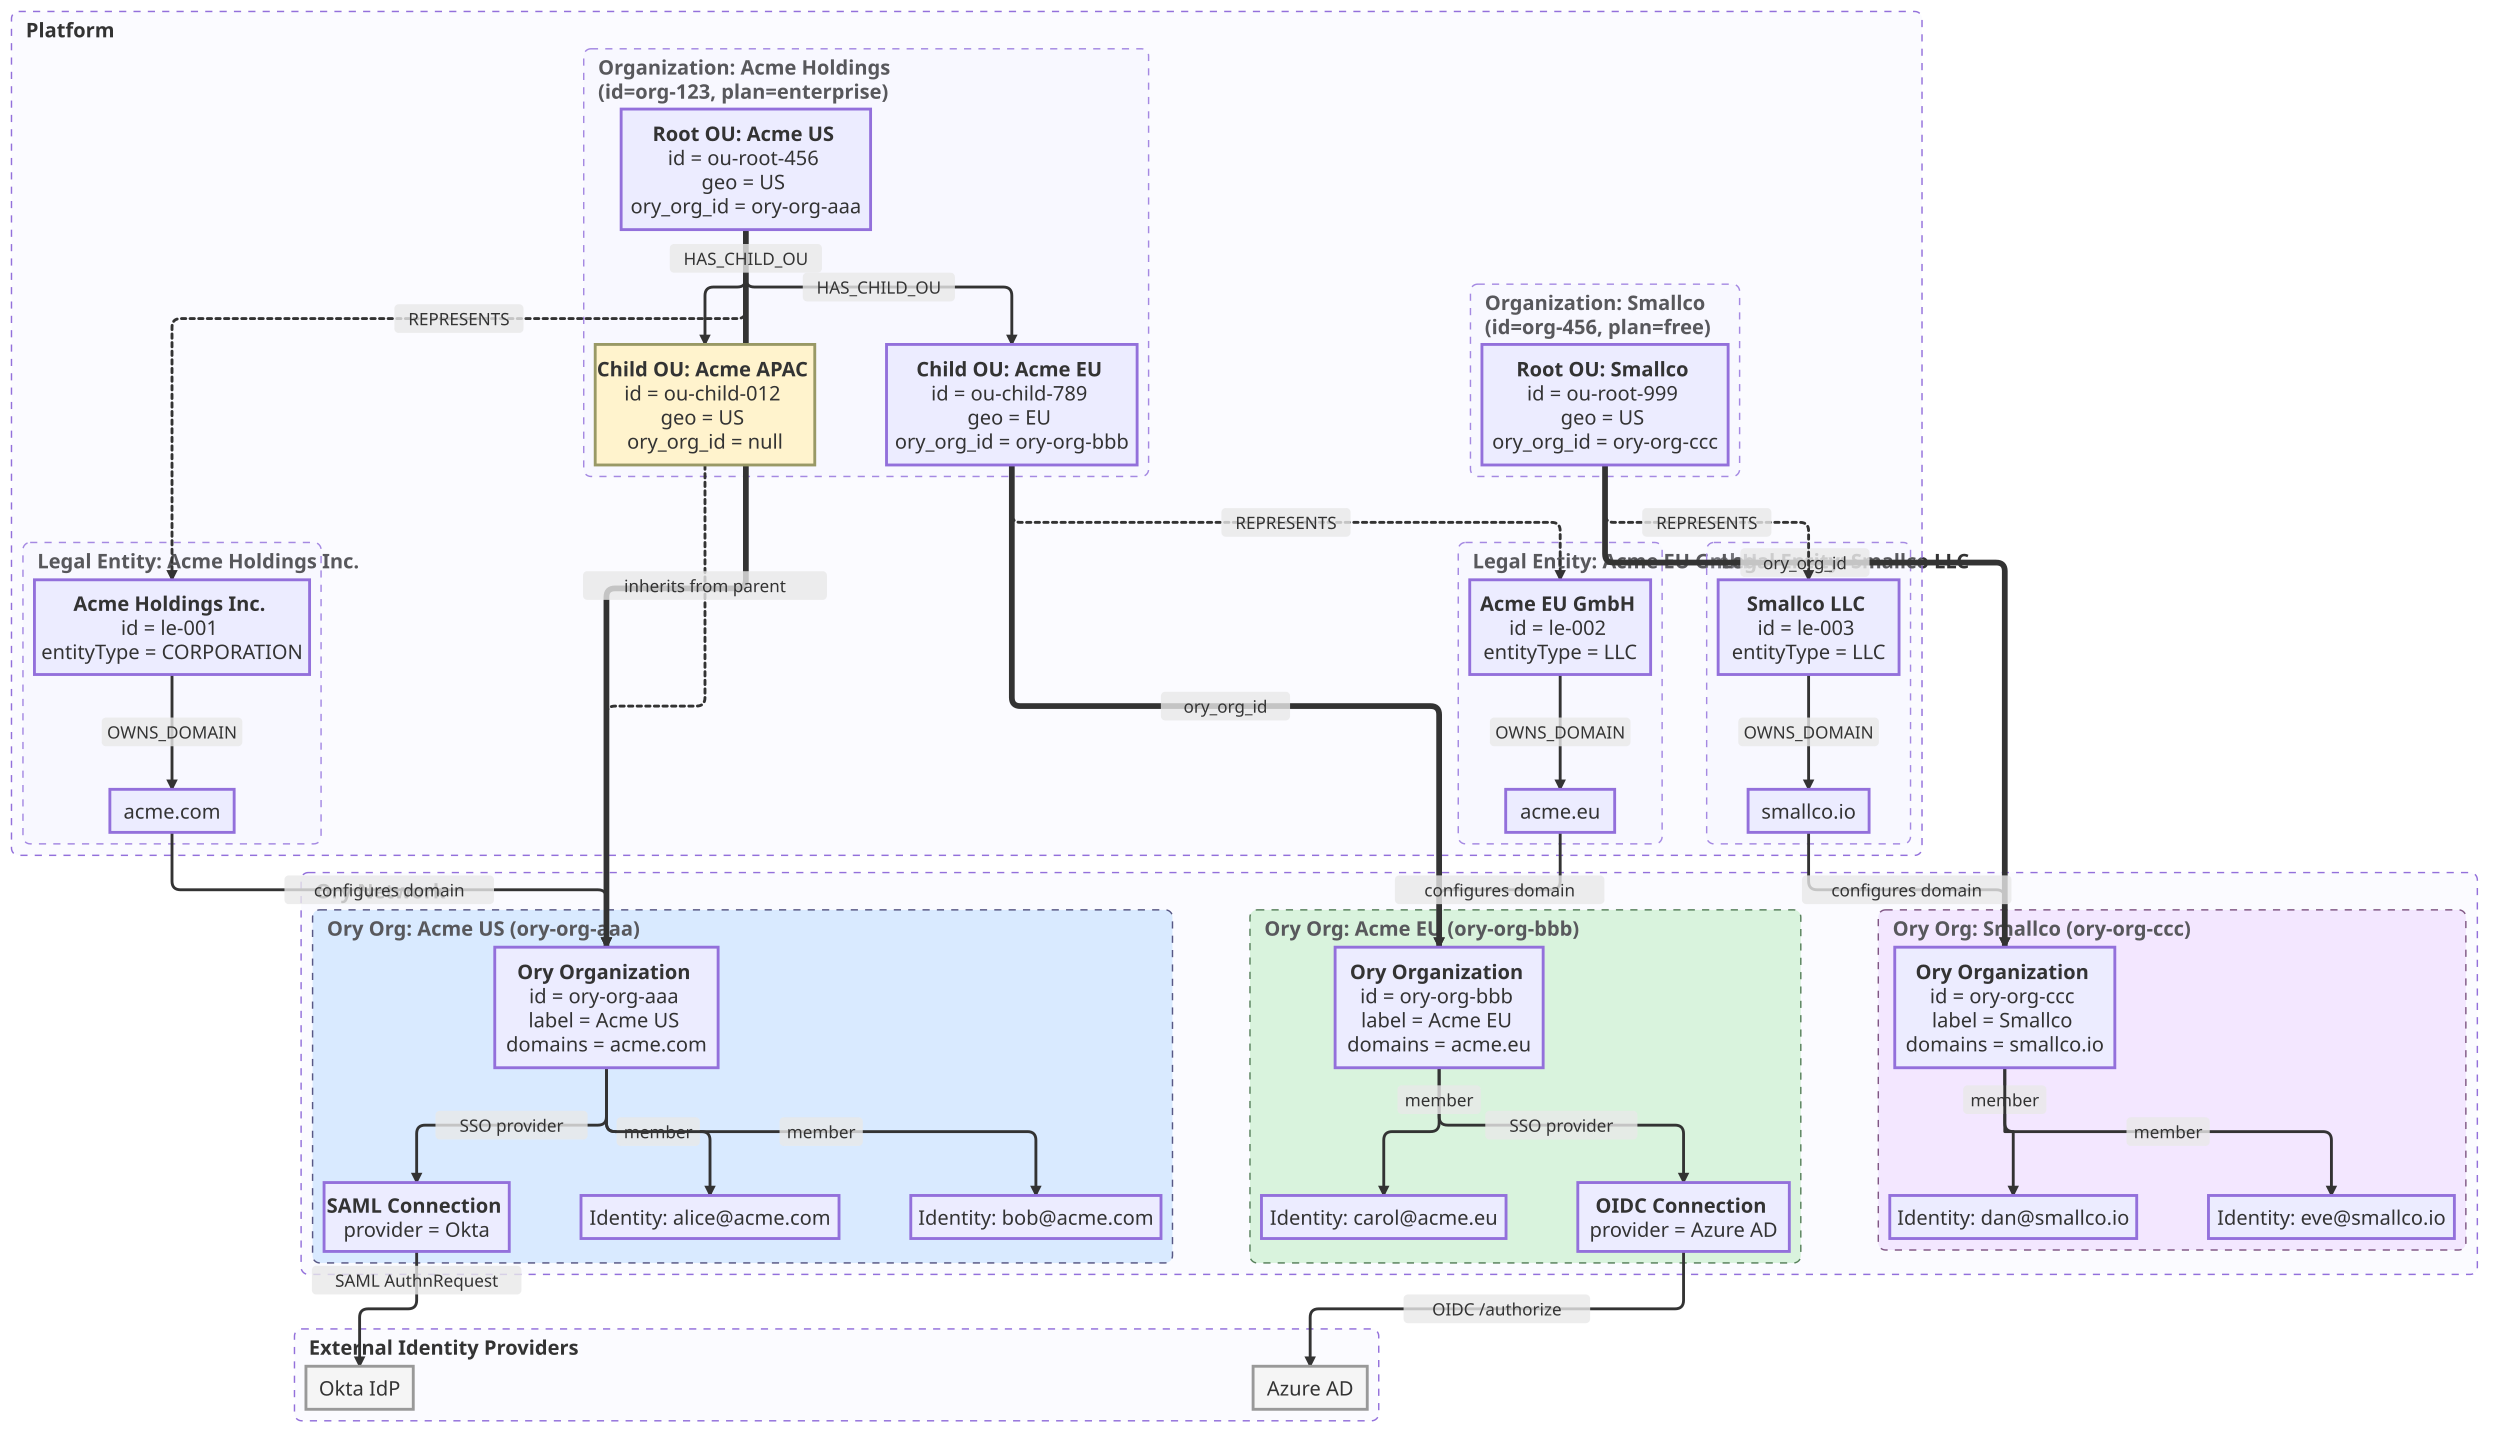
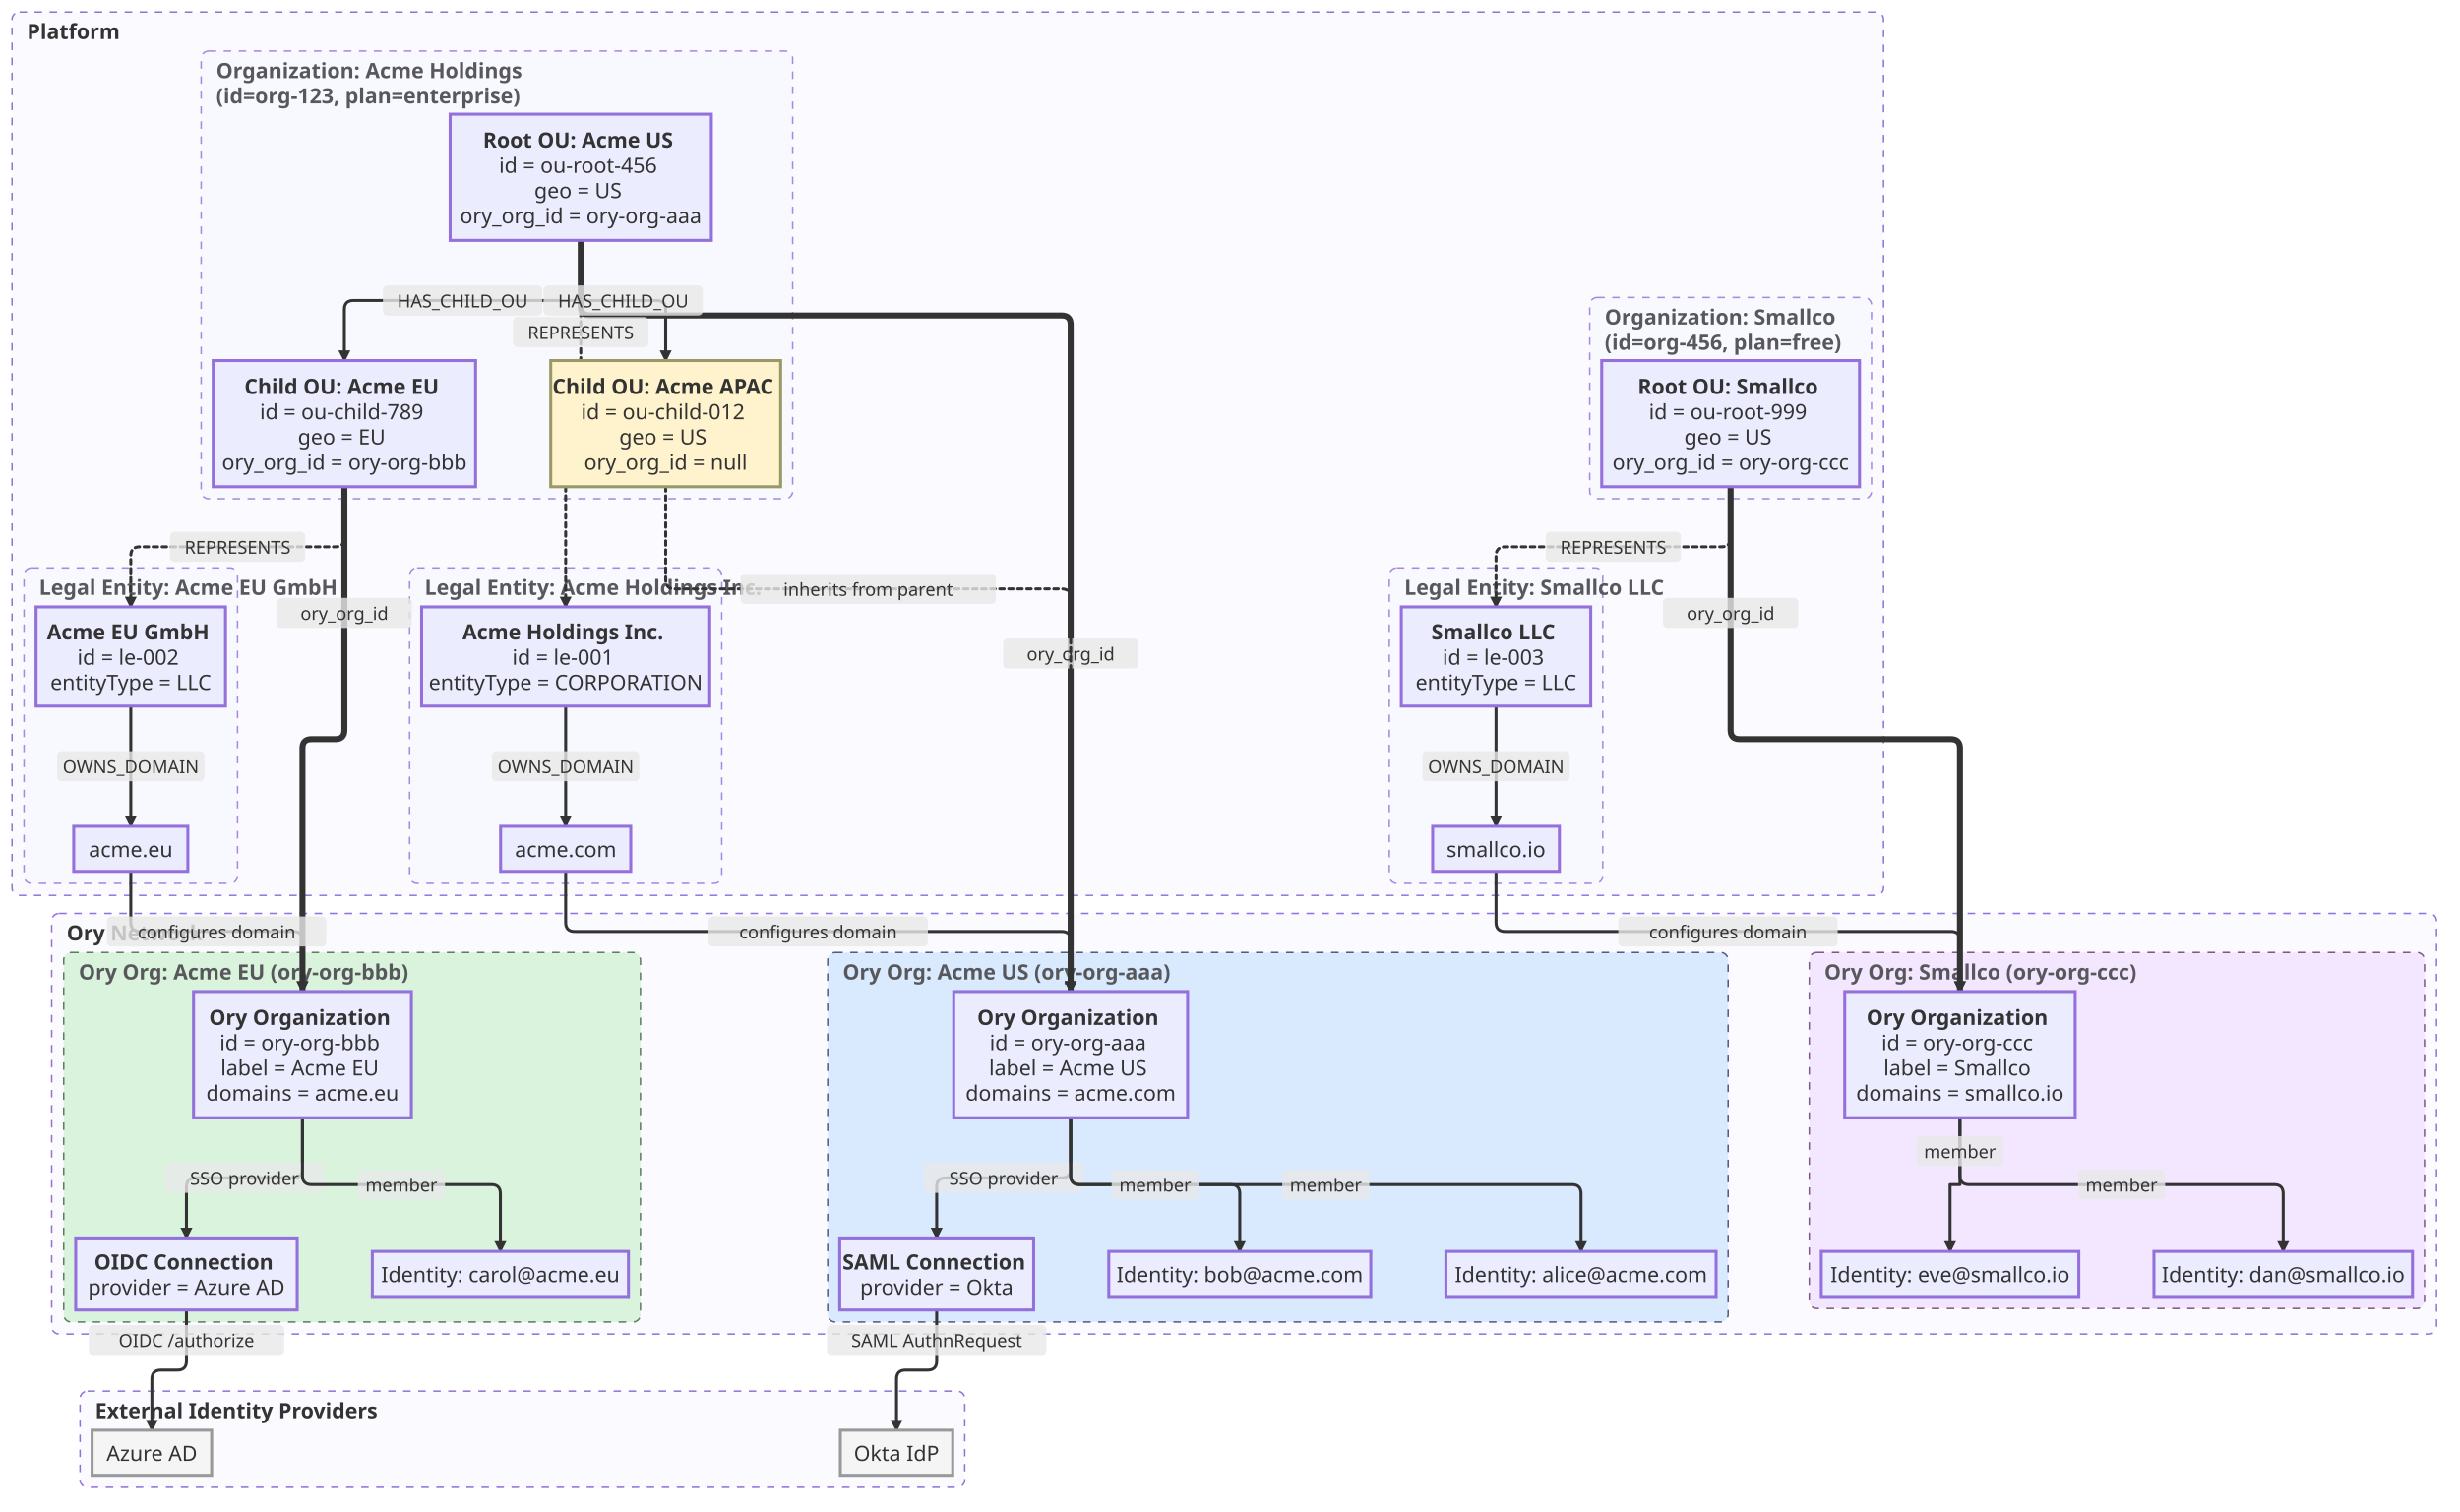
- <svg xmlns="http://www.w3.org/2000/svg" viewBox="0 0 1742 1006" width="1742" height="1006">
+ <svg xmlns="http://www.w3.org/2000/svg" viewBox="0 0 1637 1006" width="1637" height="1006">
  <style>
  svg { background: #ffffff; }
  .node-text { font-family: sans-serif; font-size: 14px; }
  .edge-label { font-family: sans-serif; font-size: 11.9px; }
</style>
  <defs>
    <marker id="arrowhead" viewBox="0 0 10 10" markerWidth="8" markerHeight="8" refX="8.5" refY="5" orient="auto" markerUnits="userSpaceOnUse">
      <path d="M 0 0 L 10 5 L 0 10 z" fill="#333333" />
    </marker>
    <marker id="arrowhead-thick" viewBox="0 0 10 10" markerWidth="8" markerHeight="8" refX="8.5" refY="5" orient="auto" markerUnits="userSpaceOnUse">
      <path d="M 0 0 L 10 5 L 0 10 z" fill="#333333" />
    </marker>
  </defs>
  <g transform="translate(8, 8)">
-     <rect x="398.736" y="26" width="393.607" height="298" rx="5" fill="#ebebff33" stroke="#9370DB" stroke-width="1" stroke-dasharray="5,5" />
-     <text x="408.736" y="44" font-family="sans-serif" font-size="14" font-weight="bold" fill="#333333">
-       <tspan x="408.736" dy="0">Organization: Acme Holdings</tspan>
-       <tspan x="408.736" dy="1.2em">(id=org-123, plan=enterprise)</tspan>
+     <rect x="125.863" y="26" width="393.607" height="298" rx="5" fill="#ebebff33" stroke="#9370DB" stroke-width="1" stroke-dasharray="5,5" />
+     <text x="135.863" y="44" font-family="sans-serif" font-size="14" font-weight="bold" fill="#333333">
+       <tspan x="135.863" dy="0">Organization: Acme Holdings</tspan>
+       <tspan x="135.863" dy="1.2em">(id=org-123, plan=enterprise)</tspan>
    </text>
-     <rect x="1016.614" y="190" width="187.546" height="134" rx="5" fill="#ebebff33" stroke="#9370DB" stroke-width="1" stroke-dasharray="5,5" />
-     <text x="1026.614" y="208" font-family="sans-serif" font-size="14" font-weight="bold" fill="#333333">
-       <tspan x="1026.614" dy="0">Organization: Smallco</tspan>
-       <tspan x="1026.614" dy="1.2em">(id=org-456, plan=free)</tspan>
+     <rect x="1049.864" y="190" width="187.546" height="134" rx="5" fill="#ebebff33" stroke="#9370DB" stroke-width="1" stroke-dasharray="5,5" />
+     <text x="1059.864" y="208" font-family="sans-serif" font-size="14" font-weight="bold" fill="#333333">
+       <tspan x="1059.864" dy="0">Organization: Smallco</tspan>
+       <tspan x="1059.864" dy="1.2em">(id=org-456, plan=free)</tspan>
    </text>
-     <rect x="8" y="370" width="207.718" height="210" rx="5" fill="#ebebff33" stroke="#9370DB" stroke-width="1" stroke-dasharray="5,5" />
-     <text x="18" y="388" font-family="sans-serif" font-size="14" font-weight="bold" fill="#333333">Legal Entity: Acme Holdings Inc.</text>
-     <rect x="1008.108" y="370" width="142.058" height="210" rx="5" fill="#ebebff33" stroke="#9370DB" stroke-width="1" stroke-dasharray="5,5" />
-     <text x="1018.108" y="388" font-family="sans-serif" font-size="14" font-weight="bold" fill="#333333">Legal Entity: Acme EU GmbH</text>
-     <rect x="1181.202" y="370" width="142.058" height="210" rx="5" fill="#ebebff33" stroke="#9370DB" stroke-width="1" stroke-dasharray="5,5" />
-     <text x="1191.202" y="388" font-family="sans-serif" font-size="14" font-weight="bold" fill="#333333">Legal Entity: Smallco LLC</text>
-     <rect x="0" y="0" width="1331.26" height="588" rx="5" fill="#ebebff33" stroke="#9370DB" stroke-width="1" stroke-dasharray="5,5" />
+     <rect x="264.565" y="370" width="207.718" height="210" rx="5" fill="#ebebff33" stroke="#9370DB" stroke-width="1" stroke-dasharray="5,5" />
+     <text x="274.565" y="388" font-family="sans-serif" font-size="14" font-weight="bold" fill="#333333">Legal Entity: Acme Holdings Inc.</text>
+     <rect x="8" y="370" width="142.058" height="210" rx="5" fill="#ebebff33" stroke="#9370DB" stroke-width="1" stroke-dasharray="5,5" />
+     <text x="18" y="388" font-family="sans-serif" font-size="14" font-weight="bold" fill="#333333">Legal Entity: Acme EU GmbH</text>
+     <rect x="916.5" y="370" width="142.058" height="210" rx="5" fill="#ebebff33" stroke="#9370DB" stroke-width="1" stroke-dasharray="5,5" />
+     <text x="926.5" y="388" font-family="sans-serif" font-size="14" font-weight="bold" fill="#333333">Legal Entity: Smallco LLC</text>
+     <rect x="0" y="0" width="1245.41" height="588" rx="5" fill="#ebebff33" stroke="#9370DB" stroke-width="1" stroke-dasharray="5,5" />
    <text x="10" y="18" font-family="sans-serif" font-size="14" font-weight="bold" fill="#333333">Platform</text>
-     <rect x="209.807" y="626" width="599.18" height="246" rx="5" fill="#d4eaff" stroke="#336" stroke-width="1" stroke-dasharray="5,5" />
-     <text x="219.807" y="644" font-family="sans-serif" font-size="14" font-weight="bold" fill="#333333">Ory Org: Acme US (ory-org-aaa)</text>
-     <rect x="862.986" y="626" width="383.811" height="246" rx="5" fill="#d4f5d4" stroke="#363" stroke-width="1" stroke-dasharray="5,5" />
-     <text x="872.986" y="644" font-family="sans-serif" font-size="14" font-weight="bold" fill="#333333">Ory Org: Acme EU (ory-org-bbb)</text>
-     <rect x="1300.798" y="626" width="409.415" height="237" rx="5" fill="#f5e6ff" stroke="#636" stroke-width="1" stroke-dasharray="5,5" />
-     <text x="1310.798" y="644" font-family="sans-serif" font-size="14" font-weight="bold" fill="#333333">Ory Org: Smallco (ory-org-ccc)</text>
-     <rect x="201.807" y="600" width="1516.406" height="280" rx="5" fill="#ebebff33" stroke="#9370DB" stroke-width="1" stroke-dasharray="5,5" />
-     <text x="211.807" y="618" font-family="sans-serif" font-size="14" font-weight="bold" fill="#333333">Ory Network</text>
-     <rect x="197.187" y="918" width="755.519" height="64" rx="5" fill="#ebebff33" stroke="#9370DB" stroke-width="1" stroke-dasharray="5,5" />
-     <text x="207.187" y="936" font-family="sans-serif" font-size="14" font-weight="bold" fill="#333333">External Identity Providers</text>
-     <path d="M 511.719 152 L 511.719 396 Q 511.719 402 505.719 402 L 420.567 402 Q 414.567 402 414.567 408 L 414.567 652" fill="none" stroke="#333333" stroke-width="4" stroke-linecap="round" stroke-linejoin="round" marker-end="url(#arrowhead)" />
-     <rect x="466.719" y="267" width="90" height="20" rx="3" fill="rgba(232,232,232,0.8)" />
-     <text class="edge-label" x="511.719" y="277" text-anchor="middle" dominant-baseline="central" fill="#333333">ory_org_id</text>
-     <path d="M 697.037 316 L 697.037 478 Q 697.037 484 703.037 484 L 988.788 484 Q 994.788 484 994.788 490 L 994.788 652" fill="none" stroke="#333333" stroke-width="4" stroke-linecap="round" stroke-linejoin="round" marker-end="url(#arrowhead)" />
-     <rect x="800.912" y="474" width="90" height="20" rx="3" fill="rgba(232,232,232,0.8)" />
-     <text class="edge-label" x="845.912" y="484" text-anchor="middle" dominant-baseline="central" fill="#333333">ory_org_id</text>
-     <path d="M 483.233 316 L 483.233 478 Q 483.233 484 477.233 484 L 420.567 484 Q 414.567 484 414.567 490 L 414.567 652" fill="none" stroke="#333333" stroke-width="2" stroke-linecap="round" stroke-linejoin="round" stroke-dasharray="3,3" marker-end="url(#arrowhead)" />
-     <rect x="398.233" y="390" width="170" height="20" rx="3" fill="rgba(232,232,232,0.8)" />
-     <text class="edge-label" x="483.233" y="400" text-anchor="middle" dominant-baseline="central" fill="#333333">inherits from parent</text>
-     <path d="M 1110.387 316 L 1110.387 378 Q 1110.387 384 1116.387 384 L 1382.938 384 Q 1388.938 384 1388.938 390 L 1388.938 652" fill="none" stroke="#333333" stroke-width="4" stroke-linecap="round" stroke-linejoin="round" marker-end="url(#arrowhead)" />
-     <rect x="1204.663" y="374" width="90" height="20" rx="3" fill="rgba(232,232,232,0.8)" />
-     <text class="edge-label" x="1249.663" y="384" text-anchor="middle" dominant-baseline="central" fill="#333333">ory_org_id</text>
-     <path d="M 111.859 572 L 111.859 606 Q 111.859 612 117.859 612 L 408.567 612 Q 414.567 612 414.567 618 L 414.567 652" fill="none" stroke="#333333" stroke-width="2" stroke-linecap="round" stroke-linejoin="round" marker-end="url(#arrowhead)" />
-     <rect x="190.213" y="602" width="146" height="20" rx="3" fill="rgba(232,232,232,0.8)" />
-     <text class="edge-label" x="263.213" y="612" text-anchor="middle" dominant-baseline="central" fill="#333333">configures domain</text>
-     <path d="M 1079.137 572 L 1079.137 606 Q 1079.137 612 1073.137 612 L 1000.788 612 Q 994.788 612 994.788 618 L 994.788 652" fill="none" stroke="#333333" stroke-width="2" stroke-linecap="round" stroke-linejoin="round" marker-end="url(#arrowhead)" />
-     <rect x="963.962" y="602" width="146" height="20" rx="3" fill="rgba(232,232,232,0.8)" />
-     <text class="edge-label" x="1036.962" y="612" text-anchor="middle" dominant-baseline="central" fill="#333333">configures domain</text>
-     <path d="M 1252.231 572 L 1252.231 606 Q 1252.231 612 1258.231 612 L 1382.938 612 Q 1388.938 612 1388.938 618 L 1388.938 652" fill="none" stroke="#333333" stroke-width="2" stroke-linecap="round" stroke-linejoin="round" marker-end="url(#arrowhead)" />
-     <rect x="1247.585" y="602" width="146" height="20" rx="3" fill="rgba(232,232,232,0.8)" />
-     <text class="edge-label" x="1320.585" y="612" text-anchor="middle" dominant-baseline="central" fill="#333333">configures domain</text>
-     <path d="M 282.324 864 L 282.324 898 Q 282.324 904 276.324 904 L 248.573 904 Q 242.573 904 242.573 910 L 242.573 944" fill="none" stroke="#333333" stroke-width="2" stroke-linecap="round" stroke-linejoin="round" marker-end="url(#arrowhead)" />
-     <rect x="209.324" y="874" width="146" height="20" rx="3" fill="rgba(232,232,232,0.8)" />
-     <text class="edge-label" x="282.324" y="884" text-anchor="middle" dominant-baseline="central" fill="#333333">SAML AuthnRequest</text>
-     <path d="M 1165.104 864 L 1165.104 898 Q 1165.104 904 1159.104 904 L 910.929 904 Q 904.929 904 904.929 910 L 904.929 944" fill="none" stroke="#333333" stroke-width="2" stroke-linecap="round" stroke-linejoin="round" marker-end="url(#arrowhead)" />
-     <rect x="970.016" y="894" width="130" height="20" rx="3" fill="rgba(232,232,232,0.8)" />
-     <text class="edge-label" x="1035.016" y="904" text-anchor="middle" dominant-baseline="central" fill="#333333">OIDC /authorize</text>
-     <path d="M 511.719 152 L 511.719 208 Q 511.719 214 505.719 214 L 117.859 214 Q 111.859 214 111.859 220 L 111.859 396" fill="none" stroke="#333333" stroke-width="2" stroke-linecap="round" stroke-linejoin="round" stroke-dasharray="3,3" marker-end="url(#arrowhead)" />
-     <rect x="266.789" y="204" width="90" height="20" rx="3" fill="rgba(232,232,232,0.8)" />
-     <text class="edge-label" x="311.789" y="214" text-anchor="middle" dominant-baseline="central" fill="#333333">REPRESENTS</text>
-     <path d="M 697.037 316 L 697.037 350 Q 697.037 356 703.037 356 L 1073.137 356 Q 1079.137 356 1079.137 362 L 1079.137 396" fill="none" stroke="#333333" stroke-width="2" stroke-linecap="round" stroke-linejoin="round" stroke-dasharray="3,3" marker-end="url(#arrowhead)" />
-     <rect x="843.087" y="346" width="90" height="20" rx="3" fill="rgba(232,232,232,0.8)" />
-     <text class="edge-label" x="888.087" y="356" text-anchor="middle" dominant-baseline="central" fill="#333333">REPRESENTS</text>
-     <path d="M 1110.387 316 L 1110.387 350 Q 1110.387 356 1116.387 356 L 1246.231 356 Q 1252.231 356 1252.231 362 L 1252.231 396" fill="none" stroke="#333333" stroke-width="2" stroke-linecap="round" stroke-linejoin="round" stroke-dasharray="3,3" marker-end="url(#arrowhead)" />
-     <rect x="1136.309" y="346" width="90" height="20" rx="3" fill="rgba(232,232,232,0.8)" />
-     <text class="edge-label" x="1181.309" y="356" text-anchor="middle" dominant-baseline="central" fill="#333333">REPRESENTS</text>
-     <path d="M 511.719 152 L 511.719 186 Q 511.719 192 517.719 192 L 691.037 192 Q 697.037 192 697.037 198 L 697.037 232" fill="none" stroke="#333333" stroke-width="2" stroke-linecap="round" stroke-linejoin="round" marker-end="url(#arrowhead)" />
-     <rect x="551.378" y="182" width="106" height="20" rx="3" fill="rgba(232,232,232,0.8)" />
-     <text class="edge-label" x="604.378" y="192" text-anchor="middle" dominant-baseline="central" fill="#333333">HAS_CHILD_OU</text>
-     <path d="M 511.719 152 L 511.719 186 Q 511.719 192 505.719 192 L 489.233 192 Q 483.233 192 483.233 198 L 483.233 232" fill="none" stroke="#333333" stroke-width="2" stroke-linecap="round" stroke-linejoin="round" marker-end="url(#arrowhead)" />
-     <rect x="458.719" y="162" width="106" height="20" rx="3" fill="rgba(232,232,232,0.8)" />
-     <text class="edge-label" x="511.719" y="172" text-anchor="middle" dominant-baseline="central" fill="#333333">HAS_CHILD_OU</text>
-     <path d="M 111.859 462 L 111.859 542" fill="none" stroke="#333333" stroke-width="2" stroke-linecap="round" stroke-linejoin="round" marker-end="url(#arrowhead)" />
-     <rect x="62.859" y="492" width="98" height="20" rx="3" fill="rgba(232,232,232,0.8)" />
-     <text class="edge-label" x="111.859" y="502" text-anchor="middle" dominant-baseline="central" fill="#333333">OWNS_DOMAIN</text>
-     <path d="M 1079.137 462 L 1079.137 542" fill="none" stroke="#333333" stroke-width="2" stroke-linecap="round" stroke-linejoin="round" marker-end="url(#arrowhead)" />
-     <rect x="1030.137" y="492" width="98" height="20" rx="3" fill="rgba(232,232,232,0.8)" />
-     <text class="edge-label" x="1079.137" y="502" text-anchor="middle" dominant-baseline="central" fill="#333333">OWNS_DOMAIN</text>
-     <path d="M 1252.231 462 L 1252.231 542" fill="none" stroke="#333333" stroke-width="2" stroke-linecap="round" stroke-linejoin="round" marker-end="url(#arrowhead)" />
-     <rect x="1203.231" y="492" width="98" height="20" rx="3" fill="rgba(232,232,232,0.8)" />
-     <text class="edge-label" x="1252.231" y="502" text-anchor="middle" dominant-baseline="central" fill="#333333">OWNS_DOMAIN</text>
-     <path d="M 414.567 736 L 414.567 770 Q 414.567 776 408.567 776 L 288.324 776 Q 282.324 776 282.324 782 L 282.324 816" fill="none" stroke="#333333" stroke-width="2" stroke-linecap="round" stroke-linejoin="round" marker-end="url(#arrowhead)" />
-     <rect x="295.446" y="766" width="106" height="20" rx="3" fill="rgba(232,232,232,0.8)" />
-     <text class="edge-label" x="348.446" y="776" text-anchor="middle" dominant-baseline="central" fill="#333333">SSO provider</text>
-     <path d="M 414.567 736 L 414.567 774.5 Q 414.567 780.5 420.567 780.5 L 480.738 780.5 Q 486.738 780.5 486.738 786.5 L 486.738 825" fill="none" stroke="#333333" stroke-width="2" stroke-linecap="round" stroke-linejoin="round" marker-end="url(#arrowhead)" />
-     <rect x="421.652" y="770.5" width="58" height="20" rx="3" fill="rgba(232,232,232,0.8)" />
-     <text class="edge-label" x="450.652" y="780.5" text-anchor="middle" dominant-baseline="central" fill="#333333">member</text>
-     <path d="M 414.567 736 L 414.567 774.5 Q 414.567 780.5 420.567 780.5 L 707.81 780.5 Q 713.81 780.5 713.81 786.5 L 713.81 825" fill="none" stroke="#333333" stroke-width="2" stroke-linecap="round" stroke-linejoin="round" marker-end="url(#arrowhead)" />
-     <rect x="535.189" y="770.5" width="58" height="20" rx="3" fill="rgba(232,232,232,0.8)" />
-     <text class="edge-label" x="564.189" y="780.5" text-anchor="middle" dominant-baseline="central" fill="#333333">member</text>
-     <path d="M 994.788 736 L 994.788 770 Q 994.788 776 1000.788 776 L 1159.104 776 Q 1165.104 776 1165.104 782 L 1165.104 816" fill="none" stroke="#333333" stroke-width="2" stroke-linecap="round" stroke-linejoin="round" marker-end="url(#arrowhead)" />
-     <rect x="1026.946" y="766" width="106" height="20" rx="3" fill="rgba(232,232,232,0.8)" />
-     <text class="edge-label" x="1079.946" y="776" text-anchor="middle" dominant-baseline="central" fill="#333333">SSO provider</text>
-     <path d="M 994.788 736 L 994.788 774.5 Q 994.788 780.5 988.788 780.5 L 962.199 780.5 Q 956.199 780.5 956.199 786.5 L 956.199 825" fill="none" stroke="#333333" stroke-width="2" stroke-linecap="round" stroke-linejoin="round" marker-end="url(#arrowhead)" />
-     <rect x="965.788" y="748.25" width="58" height="20" rx="3" fill="rgba(232,232,232,0.8)" />
-     <text class="edge-label" x="994.788" y="758.25" text-anchor="middle" dominant-baseline="central" fill="#333333">member</text>
-     <path d="M 1388.938 736 L 1388.938 780.5 L 1394.829 780.5 L 1394.829 825" fill="none" stroke="#333333" stroke-width="2" stroke-linecap="round" stroke-linejoin="round" marker-end="url(#arrowhead)" />
-     <rect x="1359.938" y="748.25" width="58" height="20" rx="3" fill="rgba(232,232,232,0.8)" />
-     <text class="edge-label" x="1388.938" y="758.25" text-anchor="middle" dominant-baseline="central" fill="#333333">member</text>
-     <path d="M 1388.938 736 L 1388.938 774.5 Q 1388.938 780.5 1394.938 780.5 L 1610.537 780.5 Q 1616.537 780.5 1616.537 786.5 L 1616.537 825" fill="none" stroke="#333333" stroke-width="2" stroke-linecap="round" stroke-linejoin="round" marker-end="url(#arrowhead)" />
-     <rect x="1473.738" y="770.5" width="58" height="20" rx="3" fill="rgba(232,232,232,0.8)" />
-     <text class="edge-label" x="1502.738" y="780.5" text-anchor="middle" dominant-baseline="central" fill="#333333">member</text>
-     <g transform="translate(486.7376, 840)">
+     <rect x="542.795" y="626" width="599.18" height="246" rx="5" fill="#d4eaff" stroke="#336" stroke-width="1" stroke-dasharray="5,5" />
+     <text x="552.795" y="644" font-family="sans-serif" font-size="14" font-weight="bold" fill="#333333">Ory Org: Acme US (ory-org-aaa)</text>
+     <rect x="34.383" y="626" width="383.811" height="246" rx="5" fill="#d4f5d4" stroke="#363" stroke-width="1" stroke-dasharray="5,5" />
+     <text x="44.383" y="644" font-family="sans-serif" font-size="14" font-weight="bold" fill="#333333">Ory Org: Acme EU (ory-org-bbb)</text>
+     <rect x="1195.975" y="626" width="409.415" height="237" rx="5" fill="#f5e6ff" stroke="#636" stroke-width="1" stroke-dasharray="5,5" />
+     <text x="1205.975" y="644" font-family="sans-serif" font-size="14" font-weight="bold" fill="#333333">Ory Org: Smallco (ory-org-ccc)</text>
+     <rect x="26.383" y="600" width="1587.007" height="280" rx="5" fill="#ebebff33" stroke="#9370DB" stroke-width="1" stroke-dasharray="5,5" />
+     <text x="36.383" y="618" font-family="sans-serif" font-size="14" font-weight="bold" fill="#333333">Ory Network</text>
+     <rect x="45.284" y="918" width="588.696" height="64" rx="5" fill="#ebebff33" stroke="#9370DB" stroke-width="1" stroke-dasharray="5,5" />
+     <text x="55.284" y="936" font-family="sans-serif" font-size="14" font-weight="bold" fill="#333333">External Identity Providers</text>
+     <path d="M 378.459 152 L 378.459 196 Q 378.459 202 384.459 202 L 698.474 202 Q 704.474 202 704.474 208 L 704.474 652" fill="none" stroke="#333333" stroke-width="4" stroke-linecap="round" stroke-linejoin="round" marker-end="url(#arrowhead)" />
+     <rect x="659.474" y="417" width="90" height="20" rx="3" fill="rgba(232,232,232,0.8)" />
+     <text class="edge-label" x="704.474" y="427" text-anchor="middle" dominant-baseline="central" fill="#333333">ory_org_id</text>
+     <path d="M 221.168 316 L 221.168 478 Q 221.168 484 215.168 484 L 199.28 484 Q 193.28 484 193.28 490 L 193.28 652" fill="none" stroke="#333333" stroke-width="4" stroke-linecap="round" stroke-linejoin="round" marker-end="url(#arrowhead)" />
+     <rect x="176.168" y="390" width="90" height="20" rx="3" fill="rgba(232,232,232,0.8)" />
+     <text class="edge-label" x="221.168" y="400" text-anchor="middle" dominant-baseline="central" fill="#333333">ory_org_id</text>
+     <path d="M 434.972 316 L 434.972 378 Q 434.972 384 440.972 384 L 698.474 384 Q 704.474 384 704.474 390 L 704.474 652" fill="none" stroke="#333333" stroke-width="2" stroke-linecap="round" stroke-linejoin="round" stroke-dasharray="3,3" marker-end="url(#arrowhead)" />
+     <rect x="484.723" y="374" width="170" height="20" rx="3" fill="rgba(232,232,232,0.8)" />
+     <text class="edge-label" x="569.723" y="384" text-anchor="middle" dominant-baseline="central" fill="#333333">inherits from parent</text>
+     <path d="M 1143.637 316 L 1143.637 478 Q 1143.637 484 1149.637 484 L 1290.243 484 Q 1296.243 484 1296.243 490 L 1296.243 652" fill="none" stroke="#333333" stroke-width="4" stroke-linecap="round" stroke-linejoin="round" marker-end="url(#arrowhead)" />
+     <rect x="1098.637" y="390" width="90" height="20" rx="3" fill="rgba(232,232,232,0.8)" />
+     <text class="edge-label" x="1143.637" y="400" text-anchor="middle" dominant-baseline="central" fill="#333333">ory_org_id</text>
+     <path d="M 368.424 572 L 368.424 606 Q 368.424 612 374.424 612 L 698.474 612 Q 704.474 612 704.474 618 L 704.474 652" fill="none" stroke="#333333" stroke-width="2" stroke-linecap="round" stroke-linejoin="round" marker-end="url(#arrowhead)" />
+     <rect x="463.449" y="602" width="146" height="20" rx="3" fill="rgba(232,232,232,0.8)" />
+     <text class="edge-label" x="536.449" y="612" text-anchor="middle" dominant-baseline="central" fill="#333333">configures domain</text>
+     <path d="M 79.029 572 L 79.029 606 Q 79.029 612 85.029 612 L 187.28 612 Q 193.28 612 193.28 618 L 193.28 652" fill="none" stroke="#333333" stroke-width="2" stroke-linecap="round" stroke-linejoin="round" marker-end="url(#arrowhead)" />
+     <rect x="63.155" y="602" width="146" height="20" rx="3" fill="rgba(232,232,232,0.8)" />
+     <text class="edge-label" x="136.155" y="612" text-anchor="middle" dominant-baseline="central" fill="#333333">configures domain</text>
+     <path d="M 987.529 572 L 987.529 606 Q 987.529 612 993.529 612 L 1290.243 612 Q 1296.243 612 1296.243 618 L 1296.243 652" fill="none" stroke="#333333" stroke-width="2" stroke-linecap="round" stroke-linejoin="round" marker-end="url(#arrowhead)" />
+     <rect x="1068.886" y="602" width="146" height="20" rx="3" fill="rgba(232,232,232,0.8)" />
+     <text class="edge-label" x="1141.886" y="612" text-anchor="middle" dominant-baseline="central" fill="#333333">configures domain</text>
+     <path d="M 615.313 864 L 615.313 898 Q 615.313 904 609.313 904 L 594.593 904 Q 588.593 904 588.593 910 L 588.593 944" fill="none" stroke="#333333" stroke-width="2" stroke-linecap="round" stroke-linejoin="round" marker-end="url(#arrowhead)" />
+     <rect x="542.313" y="874" width="146" height="20" rx="3" fill="rgba(232,232,232,0.8)" />
+     <text class="edge-label" x="615.313" y="884" text-anchor="middle" dominant-baseline="central" fill="#333333">SAML AuthnRequest</text>
+     <path d="M 116.076 864 L 116.076 898 Q 116.076 904 110.076 904 L 99.061 904 Q 93.061 904 93.061 910 L 93.061 944" fill="none" stroke="#333333" stroke-width="2" stroke-linecap="round" stroke-linejoin="round" marker-end="url(#arrowhead)" />
+     <rect x="51.076" y="874" width="130" height="20" rx="3" fill="rgba(232,232,232,0.8)" />
+     <text class="edge-label" x="116.076" y="884" text-anchor="middle" dominant-baseline="central" fill="#333333">OIDC /authorize</text>
+     <path d="M 378.459 152 L 378.459 274 L 368.424 274 L 368.424 396" fill="none" stroke="#333333" stroke-width="2" stroke-linecap="round" stroke-linejoin="round" stroke-dasharray="3,3" marker-end="url(#arrowhead)" />
+     <rect x="333.459" y="203" width="90" height="20" rx="3" fill="rgba(232,232,232,0.8)" />
+     <text class="edge-label" x="378.459" y="213" text-anchor="middle" dominant-baseline="central" fill="#333333">REPRESENTS</text>
+     <path d="M 221.168 316 L 221.168 350 Q 221.168 356 215.168 356 L 85.029 356 Q 79.029 356 79.029 362 L 79.029 396" fill="none" stroke="#333333" stroke-width="2" stroke-linecap="round" stroke-linejoin="round" stroke-dasharray="3,3" marker-end="url(#arrowhead)" />
+     <rect x="105.099" y="346" width="90" height="20" rx="3" fill="rgba(232,232,232,0.8)" />
+     <text class="edge-label" x="150.099" y="356" text-anchor="middle" dominant-baseline="central" fill="#333333">REPRESENTS</text>
+     <path d="M 1143.637 316 L 1143.637 350 Q 1143.637 356 1137.637 356 L 993.529 356 Q 987.529 356 987.529 362 L 987.529 396" fill="none" stroke="#333333" stroke-width="2" stroke-linecap="round" stroke-linejoin="round" stroke-dasharray="3,3" marker-end="url(#arrowhead)" />
+     <rect x="1020.583" y="346" width="90" height="20" rx="3" fill="rgba(232,232,232,0.8)" />
+     <text class="edge-label" x="1065.583" y="356" text-anchor="middle" dominant-baseline="central" fill="#333333">REPRESENTS</text>
+     <path d="M 378.459 152 L 378.459 186 Q 378.459 192 372.459 192 L 227.168 192 Q 221.168 192 221.168 198 L 221.168 232" fill="none" stroke="#333333" stroke-width="2" stroke-linecap="round" stroke-linejoin="round" marker-end="url(#arrowhead)" />
+     <rect x="246.814" y="182" width="106" height="20" rx="3" fill="rgba(232,232,232,0.8)" />
+     <text class="edge-label" x="299.814" y="192" text-anchor="middle" dominant-baseline="central" fill="#333333">HAS_CHILD_OU</text>
+     <path d="M 378.459 152 L 378.459 186 Q 378.459 192 384.459 192 L 428.972 192 Q 434.972 192 434.972 198 L 434.972 232" fill="none" stroke="#333333" stroke-width="2" stroke-linecap="round" stroke-linejoin="round" marker-end="url(#arrowhead)" />
+     <rect x="353.716" y="182" width="106" height="20" rx="3" fill="rgba(232,232,232,0.8)" />
+     <text class="edge-label" x="406.716" y="192" text-anchor="middle" dominant-baseline="central" fill="#333333">HAS_CHILD_OU</text>
+     <path d="M 368.424 462 L 368.424 542" fill="none" stroke="#333333" stroke-width="2" stroke-linecap="round" stroke-linejoin="round" marker-end="url(#arrowhead)" />
+     <rect x="319.424" y="492" width="98" height="20" rx="3" fill="rgba(232,232,232,0.8)" />
+     <text class="edge-label" x="368.424" y="502" text-anchor="middle" dominant-baseline="central" fill="#333333">OWNS_DOMAIN</text>
+     <path d="M 79.029 462 L 79.029 542" fill="none" stroke="#333333" stroke-width="2" stroke-linecap="round" stroke-linejoin="round" marker-end="url(#arrowhead)" />
+     <rect x="30.029" y="492" width="98" height="20" rx="3" fill="rgba(232,232,232,0.8)" />
+     <text class="edge-label" x="79.029" y="502" text-anchor="middle" dominant-baseline="central" fill="#333333">OWNS_DOMAIN</text>
+     <path d="M 987.529 462 L 987.529 542" fill="none" stroke="#333333" stroke-width="2" stroke-linecap="round" stroke-linejoin="round" marker-end="url(#arrowhead)" />
+     <rect x="938.529" y="492" width="98" height="20" rx="3" fill="rgba(232,232,232,0.8)" />
+     <text class="edge-label" x="987.529" y="502" text-anchor="middle" dominant-baseline="central" fill="#333333">OWNS_DOMAIN</text>
+     <path d="M 704.474 736 L 704.474 770 Q 704.474 776 698.474 776 L 621.313 776 Q 615.313 776 615.313 782 L 615.313 816" fill="none" stroke="#333333" stroke-width="2" stroke-linecap="round" stroke-linejoin="round" marker-end="url(#arrowhead)" />
+     <rect x="606.894" y="766" width="106" height="20" rx="3" fill="rgba(232,232,232,0.8)" />
+     <text class="edge-label" x="659.894" y="776" text-anchor="middle" dominant-baseline="central" fill="#333333">SSO provider</text>
+     <path d="M 704.474 736 L 704.474 774.5 Q 704.474 780.5 710.474 780.5 L 1038.079 780.5 Q 1044.079 780.5 1044.079 786.5 L 1044.079 825" fill="none" stroke="#333333" stroke-width="2" stroke-linecap="round" stroke-linejoin="round" marker-end="url(#arrowhead)" />
+     <rect x="845.277" y="770.5" width="58" height="20" rx="3" fill="rgba(232,232,232,0.8)" />
+     <text class="edge-label" x="874.277" y="780.5" text-anchor="middle" dominant-baseline="central" fill="#333333">member</text>
+     <path d="M 704.474 736 L 704.474 774.5 Q 704.474 780.5 710.474 780.5 L 811.007 780.5 Q 817.007 780.5 817.007 786.5 L 817.007 825" fill="none" stroke="#333333" stroke-width="2" stroke-linecap="round" stroke-linejoin="round" marker-end="url(#arrowhead)" />
+     <rect x="731.741" y="770.5" width="58" height="20" rx="3" fill="rgba(232,232,232,0.8)" />
+     <text class="edge-label" x="760.741" y="780.5" text-anchor="middle" dominant-baseline="central" fill="#333333">member</text>
+     <path d="M 193.28 736 L 193.28 770 Q 193.28 776 187.28 776 L 122.076 776 Q 116.076 776 116.076 782 L 116.076 816" fill="none" stroke="#333333" stroke-width="2" stroke-linecap="round" stroke-linejoin="round" marker-end="url(#arrowhead)" />
+     <rect x="101.678" y="766" width="106" height="20" rx="3" fill="rgba(232,232,232,0.8)" />
+     <text class="edge-label" x="154.678" y="776" text-anchor="middle" dominant-baseline="central" fill="#333333">SSO provider</text>
+     <path d="M 193.28 736 L 193.28 774.5 Q 193.28 780.5 199.28 780.5 L 318.982 780.5 Q 324.982 780.5 324.982 786.5 L 324.982 825" fill="none" stroke="#333333" stroke-width="2" stroke-linecap="round" stroke-linejoin="round" marker-end="url(#arrowhead)" />
+     <rect x="230.131" y="770.5" width="58" height="20" rx="3" fill="rgba(232,232,232,0.8)" />
+     <text class="edge-label" x="259.131" y="780.5" text-anchor="middle" dominant-baseline="central" fill="#333333">member</text>
+     <path d="M 1296.243 736 L 1296.243 774.5 Q 1296.243 780.5 1302.243 780.5 L 1505.358 780.5 Q 1511.358 780.5 1511.358 786.5 L 1511.358 825" fill="none" stroke="#333333" stroke-width="2" stroke-linecap="round" stroke-linejoin="round" marker-end="url(#arrowhead)" />
+     <rect x="1374.801" y="770.5" width="58" height="20" rx="3" fill="rgba(232,232,232,0.8)" />
+     <text class="edge-label" x="1403.801" y="780.5" text-anchor="middle" dominant-baseline="central" fill="#333333">member</text>
+     <path d="M 1296.243 736 L 1296.243 780.5 L 1289.651 780.5 L 1289.651 825" fill="none" stroke="#333333" stroke-width="2" stroke-linecap="round" stroke-linejoin="round" marker-end="url(#arrowhead)" />
+     <rect x="1267.243" y="748.25" width="58" height="20" rx="3" fill="rgba(232,232,232,0.8)" />
+     <text class="edge-label" x="1296.243" y="758.25" text-anchor="middle" dominant-baseline="central" fill="#333333">member</text>
+     <g transform="translate(1296.243, 694)">
+       <rect x="-76.674" y="-42" width="153.347" height="84" fill="#ECECFF" stroke="#9370DB" stroke-width="2" />
+       <text class="node-text" text-anchor="middle" fill="#333333">
+         <tspan x="0" dy="-1.8em" dominant-baseline="central" font-weight="bold">Ory Organization</tspan>
+         <tspan x="0" dy="1.2em" dominant-baseline="central">id = ory-org-ccc</tspan>
+         <tspan x="0" dy="1.2em" dominant-baseline="central">label = Smallco</tspan>
+         <tspan x="0" dy="1.2em" dominant-baseline="central">domains = smallco.io</tspan>
+       </text>
+     </g>
+     <g transform="translate(704.4744, 694)">
+       <rect x="-77.819" y="-42" width="155.638" height="84" fill="#ECECFF" stroke="#9370DB" stroke-width="2" />
+       <text class="node-text" text-anchor="middle" fill="#333333">
+         <tspan x="0" dy="-1.8em" dominant-baseline="central" font-weight="bold">Ory Organization</tspan>
+         <tspan x="0" dy="1.2em" dominant-baseline="central">id = ory-org-aaa</tspan>
+         <tspan x="0" dy="1.2em" dominant-baseline="central">label = Acme US</tspan>
+         <tspan x="0" dy="1.2em" dominant-baseline="central">domains = acme.com</tspan>
+       </text>
+     </g>
+     <g transform="translate(434.9717, 274)">
+       <rect x="-76.497" y="-42" width="152.995" height="84" fill="#fff3cd" stroke="#996" stroke-width="2" />
+       <text class="node-text" text-anchor="middle" fill="#333333">
+         <tspan x="0" dy="-1.8em" dominant-baseline="central" font-weight="bold">Child OU: Acme APAC</tspan>
+         <tspan x="0" dy="1.2em" dominant-baseline="central">id = ou-child-012</tspan>
+         <tspan x="0" dy="1.2em" dominant-baseline="central">geo = US</tspan>
+         <tspan x="0" dy="1.2em" dominant-baseline="central">ory_org_id = null</tspan>
+       </text>
+     </g>
+     <g transform="translate(193.2801, 694)">
+       <rect x="-72.487" y="-42" width="144.973" height="84" fill="#ECECFF" stroke="#9370DB" stroke-width="2" />
+       <text class="node-text" text-anchor="middle" fill="#333333">
+         <tspan x="0" dy="-1.8em" dominant-baseline="central" font-weight="bold">Ory Organization</tspan>
+         <tspan x="0" dy="1.2em" dominant-baseline="central">id = ory-org-bbb</tspan>
+         <tspan x="0" dy="1.2em" dominant-baseline="central">label = Acme EU</tspan>
+         <tspan x="0" dy="1.2em" dominant-baseline="central">domains = acme.eu</tspan>
+       </text>
+     </g>
+     <g transform="translate(378.4594, 110)">
+       <rect x="-86.909" y="-42" width="173.819" height="84" fill="#ECECFF" stroke="#9370DB" stroke-width="2" />
+       <text class="node-text" text-anchor="middle" fill="#333333">
+         <tspan x="0" dy="-1.8em" dominant-baseline="central" font-weight="bold">Root OU: Acme US</tspan>
+         <tspan x="0" dy="1.2em" dominant-baseline="central">id = ou-root-456</tspan>
+         <tspan x="0" dy="1.2em" dominant-baseline="central">geo = US</tspan>
+         <tspan x="0" dy="1.2em" dominant-baseline="central">ory_org_id = ory-org-aaa</tspan>
+       </text>
+     </g>
+     <g transform="translate(79.02894, 557)">
+       <rect x="-37.971" y="-15" width="75.942" height="30" fill="#ECECFF" stroke="#9370DB" stroke-width="2" />
+       <text class="node-text" text-anchor="middle" dominant-baseline="central" fill="#333333">acme.eu</text>
+     </g>
+     <g transform="translate(116.0764, 840)">
+       <rect x="-73.693" y="-24" width="147.387" height="48" fill="#ECECFF" stroke="#9370DB" stroke-width="2" />
+       <text class="node-text" text-anchor="middle" fill="#333333">
+         <tspan x="0" dy="-0.6em" dominant-baseline="central" font-weight="bold">OIDC Connection</tspan>
+         <tspan x="0" dy="1.2em" dominant-baseline="central">provider = Azure AD</tspan>
+       </text>
+     </g>
+     <g transform="translate(79.02894, 429)">
+       <rect x="-63.029" y="-33" width="126.058" height="66" fill="#ECECFF" stroke="#9370DB" stroke-width="2" />
+       <text class="node-text" text-anchor="middle" fill="#333333">
+         <tspan x="0" dy="-1.2em" dominant-baseline="central" font-weight="bold">Acme EU GmbH</tspan>
+         <tspan x="0" dy="1.2em" dominant-baseline="central">id = le-002</tspan>
+         <tspan x="0" dy="1.2em" dominant-baseline="central">entityType = LLC</tspan>
+       </text>
+     </g>
+     <g transform="translate(1044.079, 840)">
      <rect x="-89.896" y="-15" width="179.791" height="30" fill="#ECECFF" stroke="#9370DB" stroke-width="2" />
      <text class="node-text" text-anchor="middle" dominant-baseline="central" fill="#333333">Identity: alice@acme.com</text>
    </g>
-     <g transform="translate(1165.104, 840)">
-       <rect x="-73.693" y="-24" width="147.387" height="48" fill="#ECECFF" stroke="#9370DB" stroke-width="2" />
-       <text class="node-text" text-anchor="middle" fill="#333333">
-         <tspan x="0" dy="-0.6em" dominant-baseline="central" font-weight="bold">OIDC Connection</tspan>
-         <tspan x="0" dy="1.2em" dominant-baseline="central">provider = Azure AD</tspan>
-       </text>
-     </g>
-     <g transform="translate(1110.387, 274)">
+     <g transform="translate(324.982, 840)">
+       <rect x="-85.212" y="-15" width="170.424" height="30" fill="#ECECFF" stroke="#9370DB" stroke-width="2" />
+       <text class="node-text" text-anchor="middle" dominant-baseline="central" fill="#333333">Identity: carol@acme.eu</text>
+     </g>
+     <g transform="translate(1511.358, 840)">
+       <rect x="-86.031" y="-15" width="172.063" height="30" fill="#ECECFF" stroke="#9370DB" stroke-width="2" />
+       <text class="node-text" text-anchor="middle" dominant-baseline="central" fill="#333333">Identity: dan@smallco.io</text>
+     </g>
+     <g transform="translate(987.5289, 429)">
+       <rect x="-63.029" y="-33" width="126.058" height="66" fill="#ECECFF" stroke="#9370DB" stroke-width="2" />
+       <text class="node-text" text-anchor="middle" fill="#333333">
+         <tspan x="0" dy="-1.2em" dominant-baseline="central" font-weight="bold">Smallco LLC</tspan>
+         <tspan x="0" dy="1.2em" dominant-baseline="central">id = le-003</tspan>
+         <tspan x="0" dy="1.2em" dominant-baseline="central">entityType = LLC</tspan>
+       </text>
+     </g>
+     <g transform="translate(817.0069, 840)">
+       <rect x="-87.177" y="-15" width="174.353" height="30" fill="#ECECFF" stroke="#9370DB" stroke-width="2" />
+       <text class="node-text" text-anchor="middle" dominant-baseline="central" fill="#333333">Identity: bob@acme.com</text>
+     </g>
+     <g transform="translate(1289.651, 840)">
+       <rect x="-85.676" y="-15" width="171.352" height="30" fill="#ECECFF" stroke="#9370DB" stroke-width="2" />
+       <text class="node-text" text-anchor="middle" dominant-baseline="central" fill="#333333">Identity: eve@smallco.io</text>
+     </g>
+     <g transform="translate(1143.637, 274)">
      <rect x="-85.773" y="-42" width="171.546" height="84" fill="#ECECFF" stroke="#9370DB" stroke-width="2" />
      <text class="node-text" text-anchor="middle" fill="#333333">
        <tspan x="0" dy="-1.8em" dominant-baseline="central" font-weight="bold">Root OU: Smallco</tspan>
        <tspan x="0" dy="1.2em" dominant-baseline="central">id = ou-root-999</tspan>
        <tspan x="0" dy="1.2em" dominant-baseline="central">geo = US</tspan>
        <tspan x="0" dy="1.2em" dominant-baseline="central">ory_org_id = ory-org-ccc</tspan>
      </text>
    </g>
-     <g transform="translate(1252.231, 429)">
-       <rect x="-63.029" y="-33" width="126.058" height="66" fill="#ECECFF" stroke="#9370DB" stroke-width="2" />
-       <text class="node-text" text-anchor="middle" fill="#333333">
-         <tspan x="0" dy="-1.2em" dominant-baseline="central" font-weight="bold">Smallco LLC</tspan>
-         <tspan x="0" dy="1.2em" dominant-baseline="central">id = le-003</tspan>
-         <tspan x="0" dy="1.2em" dominant-baseline="central">entityType = LLC</tspan>
-       </text>
-     </g>
-     <g transform="translate(904.9287, 959)">
-       <rect x="-39.777" y="-15" width="79.554" height="30" fill="#f5f5f5" stroke="#999" stroke-width="2" />
-       <text class="node-text" text-anchor="middle" dominant-baseline="central" fill="#333333">Azure AD</text>
-     </g>
-     <g transform="translate(1252.231, 557)">
-       <rect x="-42.158" y="-15" width="84.316" height="30" fill="#ECECFF" stroke="#9370DB" stroke-width="2" />
-       <text class="node-text" text-anchor="middle" dominant-baseline="central" fill="#333333">smallco.io</text>
-     </g>
-     <g transform="translate(1388.938, 694)">
-       <rect x="-76.674" y="-42" width="153.347" height="84" fill="#ECECFF" stroke="#9370DB" stroke-width="2" />
-       <text class="node-text" text-anchor="middle" fill="#333333">
-         <tspan x="0" dy="-1.8em" dominant-baseline="central" font-weight="bold">Ory Organization</tspan>
-         <tspan x="0" dy="1.2em" dominant-baseline="central">id = ory-org-ccc</tspan>
-         <tspan x="0" dy="1.2em" dominant-baseline="central">label = Smallco</tspan>
-         <tspan x="0" dy="1.2em" dominant-baseline="central">domains = smallco.io</tspan>
-       </text>
-     </g>
-     <g transform="translate(1079.137, 557)">
-       <rect x="-37.971" y="-15" width="75.942" height="30" fill="#ECECFF" stroke="#9370DB" stroke-width="2" />
-       <text class="node-text" text-anchor="middle" dominant-baseline="central" fill="#333333">acme.eu</text>
-     </g>
-     <g transform="translate(1079.137, 429)">
-       <rect x="-63.029" y="-33" width="126.058" height="66" fill="#ECECFF" stroke="#9370DB" stroke-width="2" />
-       <text class="node-text" text-anchor="middle" fill="#333333">
-         <tspan x="0" dy="-1.2em" dominant-baseline="central" font-weight="bold">Acme EU GmbH</tspan>
-         <tspan x="0" dy="1.2em" dominant-baseline="central">id = le-002</tspan>
-         <tspan x="0" dy="1.2em" dominant-baseline="central">entityType = LLC</tspan>
-       </text>
-     </g>
-     <g transform="translate(1394.829, 840)">
-       <rect x="-86.031" y="-15" width="172.063" height="30" fill="#ECECFF" stroke="#9370DB" stroke-width="2" />
-       <text class="node-text" text-anchor="middle" dominant-baseline="central" fill="#333333">Identity: dan@smallco.io</text>
-     </g>
-     <g transform="translate(111.8591, 557)">
-       <rect x="-43.303" y="-15" width="86.607" height="30" fill="#ECECFF" stroke="#9370DB" stroke-width="2" />
-       <text class="node-text" text-anchor="middle" dominant-baseline="central" fill="#333333">acme.com</text>
-     </g>
-     <g transform="translate(1616.537, 840)">
-       <rect x="-85.676" y="-15" width="171.352" height="30" fill="#ECECFF" stroke="#9370DB" stroke-width="2" />
-       <text class="node-text" text-anchor="middle" dominant-baseline="central" fill="#333333">Identity: eve@smallco.io</text>
-     </g>
-     <g transform="translate(414.5673, 694)">
-       <rect x="-77.819" y="-42" width="155.638" height="84" fill="#ECECFF" stroke="#9370DB" stroke-width="2" />
-       <text class="node-text" text-anchor="middle" fill="#333333">
-         <tspan x="0" dy="-1.8em" dominant-baseline="central" font-weight="bold">Ory Organization</tspan>
-         <tspan x="0" dy="1.2em" dominant-baseline="central">id = ory-org-aaa</tspan>
-         <tspan x="0" dy="1.2em" dominant-baseline="central">label = Acme US</tspan>
-         <tspan x="0" dy="1.2em" dominant-baseline="central">domains = acme.com</tspan>
-       </text>
-     </g>
-     <g transform="translate(483.2332, 274)">
-       <rect x="-76.497" y="-42" width="152.995" height="84" fill="#fff3cd" stroke="#996" stroke-width="2" />
-       <text class="node-text" text-anchor="middle" fill="#333333">
-         <tspan x="0" dy="-1.8em" dominant-baseline="central" font-weight="bold">Child OU: Acme APAC</tspan>
-         <tspan x="0" dy="1.2em" dominant-baseline="central">id = ou-child-012</tspan>
-         <tspan x="0" dy="1.2em" dominant-baseline="central">geo = US</tspan>
-         <tspan x="0" dy="1.2em" dominant-baseline="central">ory_org_id = null</tspan>
-       </text>
-     </g>
-     <g transform="translate(713.8097, 840)">
-       <rect x="-87.177" y="-15" width="174.353" height="30" fill="#ECECFF" stroke="#9370DB" stroke-width="2" />
-       <text class="node-text" text-anchor="middle" dominant-baseline="central" fill="#333333">Identity: bob@acme.com</text>
-     </g>
-     <g transform="translate(956.1986, 840)">
-       <rect x="-85.212" y="-15" width="170.424" height="30" fill="#ECECFF" stroke="#9370DB" stroke-width="2" />
-       <text class="node-text" text-anchor="middle" dominant-baseline="central" fill="#333333">Identity: carol@acme.eu</text>
-     </g>
-     <g transform="translate(994.7878, 694)">
-       <rect x="-72.487" y="-42" width="144.973" height="84" fill="#ECECFF" stroke="#9370DB" stroke-width="2" />
-       <text class="node-text" text-anchor="middle" fill="#333333">
-         <tspan x="0" dy="-1.8em" dominant-baseline="central" font-weight="bold">Ory Organization</tspan>
-         <tspan x="0" dy="1.2em" dominant-baseline="central">id = ory-org-bbb</tspan>
-         <tspan x="0" dy="1.2em" dominant-baseline="central">label = Acme EU</tspan>
-         <tspan x="0" dy="1.2em" dominant-baseline="central">domains = acme.eu</tspan>
-       </text>
-     </g>
-     <g transform="translate(511.7193, 110)">
-       <rect x="-86.909" y="-42" width="173.819" height="84" fill="#ECECFF" stroke="#9370DB" stroke-width="2" />
-       <text class="node-text" text-anchor="middle" fill="#333333">
-         <tspan x="0" dy="-1.8em" dominant-baseline="central" font-weight="bold">Root OU: Acme US</tspan>
-         <tspan x="0" dy="1.2em" dominant-baseline="central">id = ou-root-456</tspan>
-         <tspan x="0" dy="1.2em" dominant-baseline="central">geo = US</tspan>
-         <tspan x="0" dy="1.2em" dominant-baseline="central">ory_org_id = ory-org-aaa</tspan>
-       </text>
-     </g>
-     <g transform="translate(242.5734, 959)">
-       <rect x="-37.387" y="-15" width="74.773" height="30" fill="#f5f5f5" stroke="#999" stroke-width="2" />
-       <text class="node-text" text-anchor="middle" dominant-baseline="central" fill="#333333">Okta IdP</text>
-     </g>
-     <g transform="translate(697.0365, 274)">
+     <g transform="translate(615.3127, 840)">
+       <rect x="-64.518" y="-24" width="129.035" height="48" fill="#ECECFF" stroke="#9370DB" stroke-width="2" />
+       <text class="node-text" text-anchor="middle" fill="#333333">
+         <tspan x="0" dy="-0.6em" dominant-baseline="central" font-weight="bold">SAML Connection</tspan>
+         <tspan x="0" dy="1.2em" dominant-baseline="central">provider = Okta</tspan>
+       </text>
+     </g>
+     <g transform="translate(221.1684, 274)">
      <rect x="-87.306" y="-42" width="174.612" height="84" fill="#ECECFF" stroke="#9370DB" stroke-width="2" />
      <text class="node-text" text-anchor="middle" fill="#333333">
        <tspan x="0" dy="-1.8em" dominant-baseline="central" font-weight="bold">Child OU: Acme EU</tspan>
        <tspan x="0" dy="1.2em" dominant-baseline="central">id = ou-child-789</tspan>
        <tspan x="0" dy="1.2em" dominant-baseline="central">geo = EU</tspan>
        <tspan x="0" dy="1.2em" dominant-baseline="central">ory_org_id = ory-org-bbb</tspan>
      </text>
    </g>
-     <g transform="translate(282.3244, 840)">
-       <rect x="-64.518" y="-24" width="129.035" height="48" fill="#ECECFF" stroke="#9370DB" stroke-width="2" />
-       <text class="node-text" text-anchor="middle" fill="#333333">
-         <tspan x="0" dy="-0.6em" dominant-baseline="central" font-weight="bold">SAML Connection</tspan>
-         <tspan x="0" dy="1.2em" dominant-baseline="central">provider = Okta</tspan>
-       </text>
-     </g>
-     <g transform="translate(111.8591, 429)">
+     <g transform="translate(93.06127, 959)">
+       <rect x="-39.777" y="-15" width="79.554" height="30" fill="#f5f5f5" stroke="#999" stroke-width="2" />
+       <text class="node-text" text-anchor="middle" dominant-baseline="central" fill="#333333">Azure AD</text>
+     </g>
+     <g transform="translate(987.5289, 557)">
+       <rect x="-42.158" y="-15" width="84.316" height="30" fill="#ECECFF" stroke="#9370DB" stroke-width="2" />
+       <text class="node-text" text-anchor="middle" dominant-baseline="central" fill="#333333">smallco.io</text>
+     </g>
+     <g transform="translate(368.4242, 557)">
+       <rect x="-43.303" y="-15" width="86.607" height="30" fill="#ECECFF" stroke="#9370DB" stroke-width="2" />
+       <text class="node-text" text-anchor="middle" dominant-baseline="central" fill="#333333">acme.com</text>
+     </g>
+     <g transform="translate(588.5933, 959)">
+       <rect x="-37.387" y="-15" width="74.773" height="30" fill="#f5f5f5" stroke="#999" stroke-width="2" />
+       <text class="node-text" text-anchor="middle" dominant-baseline="central" fill="#333333">Okta IdP</text>
+     </g>
+     <g transform="translate(368.4242, 429)">
      <rect x="-95.859" y="-33" width="191.718" height="66" fill="#ECECFF" stroke="#9370DB" stroke-width="2" />
      <text class="node-text" text-anchor="middle" fill="#333333">
        <tspan x="0" dy="-1.2em" dominant-baseline="central" font-weight="bold">Acme Holdings Inc.</tspan>
        <tspan x="0" dy="1.2em" dominant-baseline="central">id = le-001</tspan>
        <tspan x="0" dy="1.2em" dominant-baseline="central">entityType = CORPORATION</tspan>
      </text>
    </g>
  </g>
</svg>
